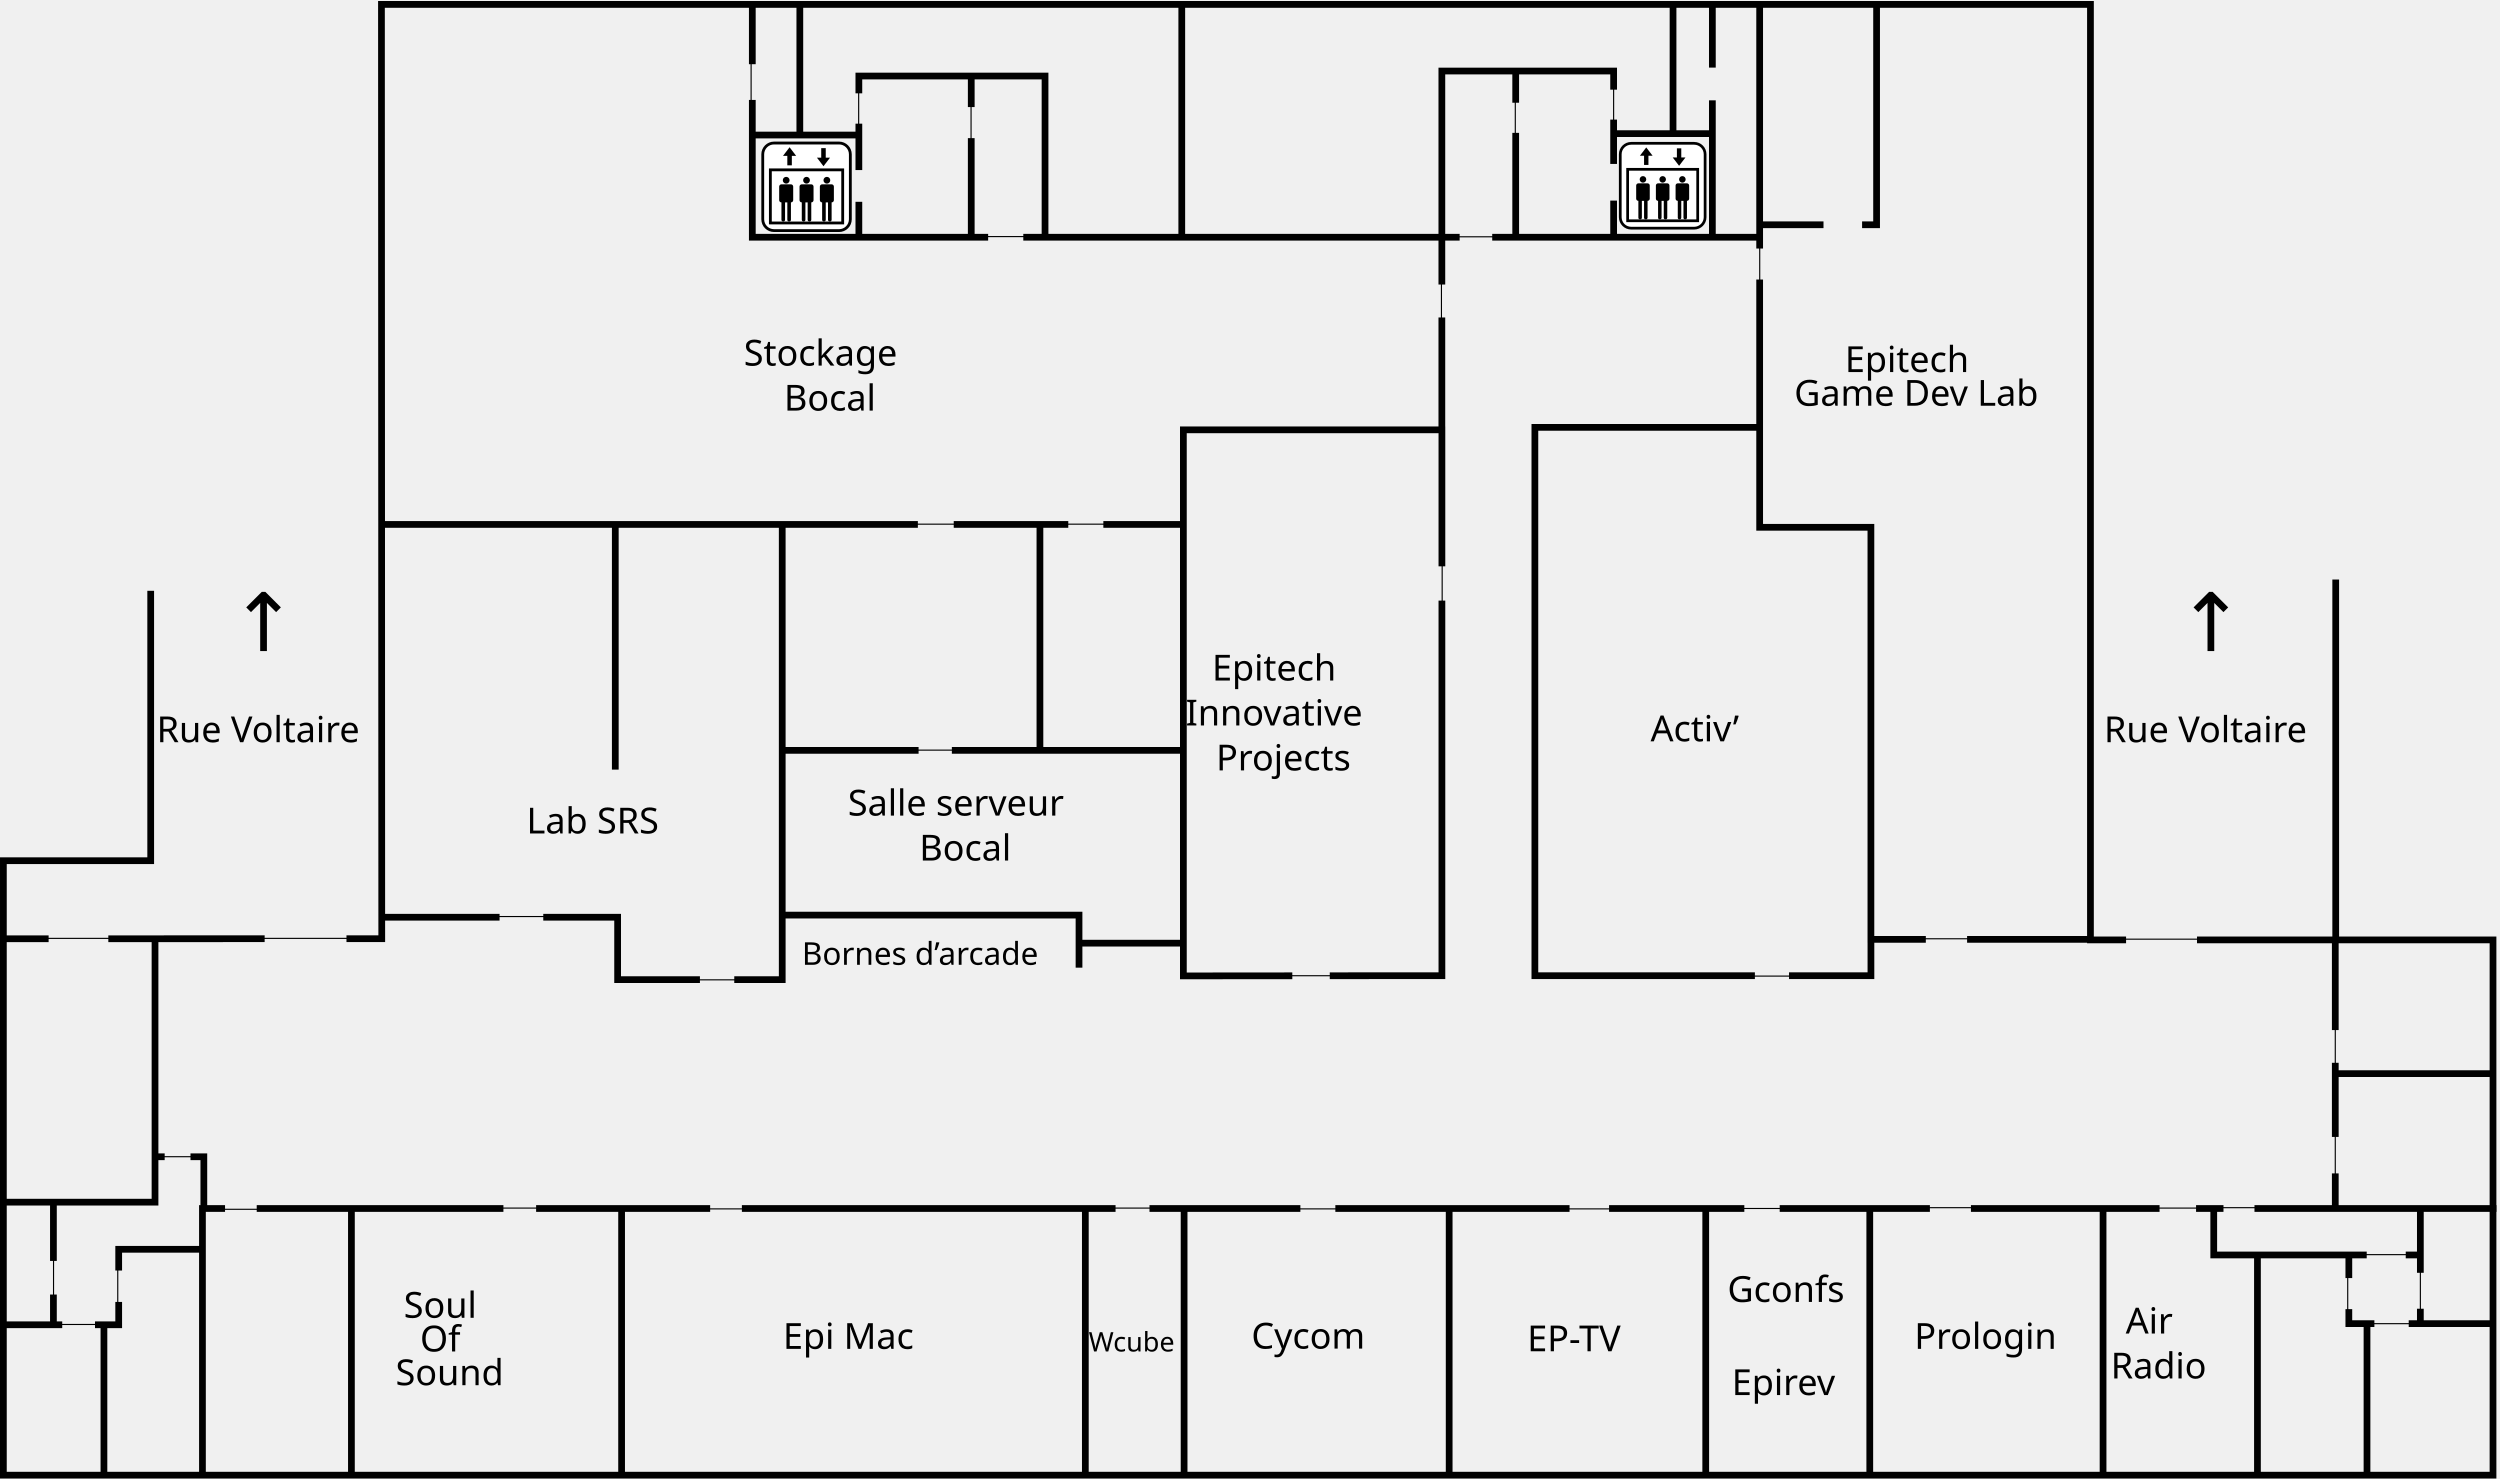
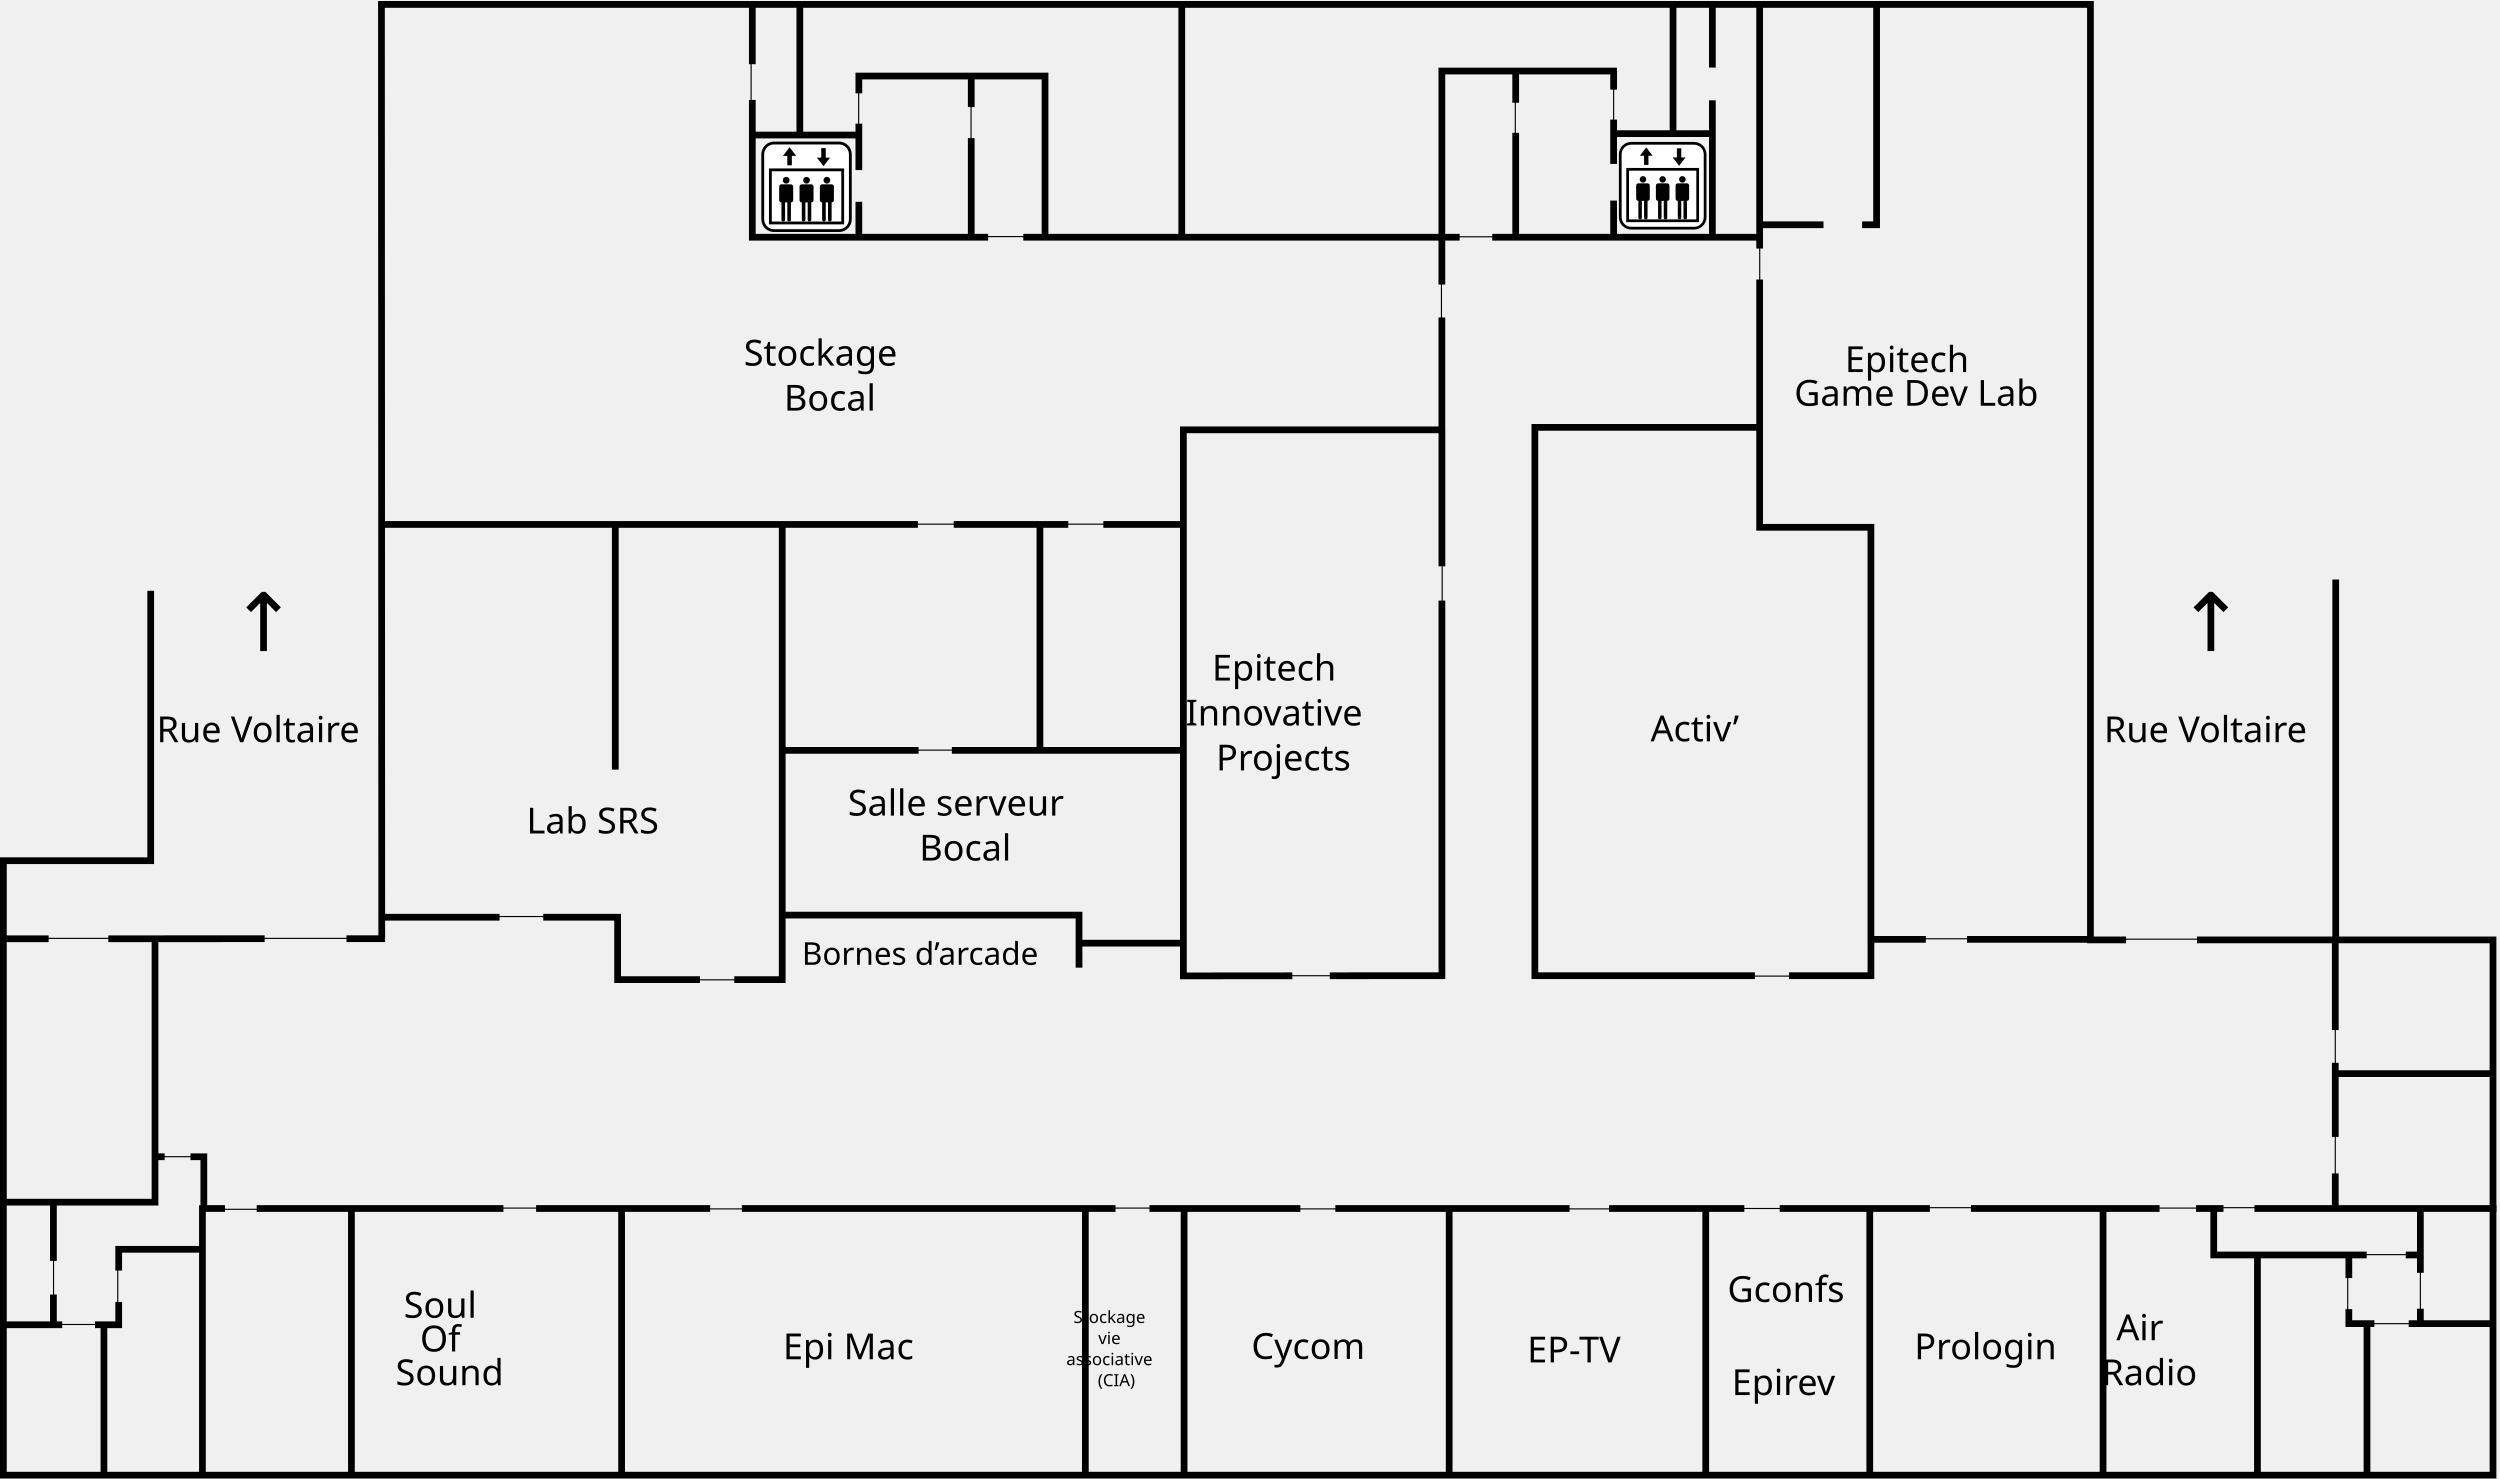
<svg xmlns="http://www.w3.org/2000/svg" xmlns:xlink="http://www.w3.org/1999/xlink" width="100%" height="100%" viewBox="0 0 2224.572 1315.662" id="svg2" version="1.1">
  <defs id="defs4" />
  <g id="layer1" transform="translate(637.2857,-269.8733)">
-     <text xml:space="preserve" style="font-size:32px;font-style:normal;font-weight:normal;text-align:center;line-height:125%;letter-spacing:0px;word-spacing:0px;text-anchor:middle;fill:#000000;fill-opacity:1;stroke:none;font-family:Sans" x="1304.315" y="1456.464" id="text3913">
-       <tspan id="tspan3915" x="1304.315" y="1456.464">Air</tspan>
-       <tspan x="1304.315" y="1496.464" id="tspan3635">Radio</tspan>
-     </text>
-     <a id="a3335" xlink:href="http://www.prologin.org/" transform="translate(176,0)">
-       <text id="text3921" y="1470.138" x="890.154" style="font-size:32px;font-style:normal;font-weight:normal;line-height:125%;letter-spacing:0px;word-spacing:0px;fill:#000000;fill-opacity:1;stroke:none;font-family:Sans" xml:space="preserve">
+     <a id="a4218" xlink:href="http://air-radio.eu/" transform="translate(0,6)">
+       <text id="text3913" y="1456.464" x="1304.315" style="font-style:normal;font-weight:normal;font-size:32px;line-height:125%;font-family:Sans;text-align:center;letter-spacing:0px;word-spacing:0px;text-anchor:middle;fill:#000000;fill-opacity:1;stroke:none" xml:space="preserve">
+         <tspan y="1456.464" x="1304.315" id="tspan3915">Air</tspan>
+         <tspan id="tspan3635" y="1496.464" x="1304.315">Radio</tspan>
+       </text>
+     </a>
+     <a id="a3335" xlink:href="http://www.prologin.org/" transform="translate(176,9.224609)">
+       <text id="text3921" y="1470.138" x="890.154" style="font-style:normal;font-weight:normal;font-size:32px;line-height:125%;font-family:Sans;letter-spacing:0px;word-spacing:0px;fill:#000000;fill-opacity:1;stroke:none" xml:space="preserve">
        <tspan y="1470.138" x="890.154" id="tspan3923">Prologin</tspan>
      </text>
    </a>
-     <a id="a3339" xlink:href="http://eptv.fr/">
-       <text id="text3925" y="1472.265" x="721.681" style="font-size:32px;font-style:normal;font-weight:normal;line-height:125%;letter-spacing:0px;word-spacing:0px;fill:#000000;fill-opacity:1;stroke:none;font-family:Sans" xml:space="preserve">
+     <a id="a3339" xlink:href="http://eptv.fr/" transform="translate(0,9.933594)">
+       <text id="text3925" y="1472.265" x="721.681" style="font-style:normal;font-weight:normal;font-size:32px;line-height:125%;font-family:Sans;letter-spacing:0px;word-spacing:0px;fill:#000000;fill-opacity:1;stroke:none" xml:space="preserve">
        <tspan y="1472.265" x="721.681" id="tspan3927">EP-TV</tspan>
      </text>
    </a>
-     <text xml:space="preserve" style="font-size:24px;font-style:normal;font-weight:normal;line-height:125%;letter-spacing:0px;word-spacing:0px;fill:#000000;fill-opacity:1;stroke:none;font-family:Sans" x="331.429" y="1472.464" id="text3929">
-       <tspan id="tspan3931" x="331.429" y="1472.464">Wcube</tspan>
+     <text xml:space="preserve" style="font-style:normal;font-weight:normal;font-size:24px;line-height:125%;font-family:Sans;letter-spacing:0px;word-spacing:0px;fill:#000000;fill-opacity:1;stroke:none" x="371.749" y="1447.119" id="text3929">
+       <tspan id="tspan3931" x="371.749" y="1447.119" style="font-size:15px;text-align:center;text-anchor:middle">Stockage</tspan>
+       <tspan x="371.749" y="1465.869" id="tspan4231" style="font-size:15px;text-align:center;text-anchor:middle">vie</tspan>
+       <tspan x="371.749" y="1484.619" id="tspan4227" style="font-size:15px;text-align:center;text-anchor:middle">associative</tspan>
+       <tspan x="371.749" y="1503.369" id="tspan4229" style="font-size:15px;text-align:center;text-anchor:middle">(CIA)</tspan>
    </text>
-     <a id="a3347" xlink:href="http://www.epimac.org/">
-       <text id="text3933" y="1470.138" x="59.429" style="font-size:32px;font-style:normal;font-weight:normal;line-height:125%;letter-spacing:0px;word-spacing:0px;fill:#000000;fill-opacity:1;stroke:none;font-family:Sans" xml:space="preserve">
+     <a id="a3347" xlink:href="http://www.epimac.org/" transform="translate(0,9.224609)">
+       <text id="text3933" y="1470.138" x="59.429" style="font-style:normal;font-weight:normal;font-size:32px;line-height:125%;font-family:Sans;letter-spacing:0px;word-spacing:0px;fill:#000000;fill-opacity:1;stroke:none" xml:space="preserve">
        <tspan y="1470.138" x="59.429" id="tspan3935">Epi Mac</tspan>
      </text>
    </a>
    <a id="a3351" xlink:href="http://www.soulofsound.fr/">
      <text id="text3937" y="1442.464" x="-208.091" style="font-size:32px;font-style:normal;font-weight:normal;line-height:125%;letter-spacing:0px;word-spacing:0px;fill:#000000;fill-opacity:1;stroke:none;font-family:Sans" xml:space="preserve">
        <tspan style="text-align:center;text-anchor:middle;font-size:32px" y="1442.464" x="-208.091" id="tspan3939">Soul</tspan>
        <tspan style="text-align:center;text-anchor:middle;font-size:32px" id="tspan3969" y="1472.464" x="-208.091">Of</tspan>
        <tspan style="text-align:center;text-anchor:middle;font-size:32px" id="tspan3971" y="1502.464" x="-208.091">Sound</tspan>
      </text>
    </a>
    <a id="a3357" xlink:href="https://srs.epita.fr/">
      <text id="text3941" y="1011.501" x="-168.774" style="font-size:32px;font-style:normal;font-weight:normal;line-height:125%;letter-spacing:0px;word-spacing:0px;fill:#000000;fill-opacity:1;stroke:none;font-family:Sans" xml:space="preserve">
        <tspan y="1011.501" x="-168.774" id="tspan3943">Lab SRS</tspan>
      </text>
    </a>
    <text xml:space="preserve" style="font-size:32px;font-style:normal;font-weight:normal;line-height:125%;letter-spacing:0px;word-spacing:0px;fill:#000000;fill-opacity:1;stroke:none;font-family:Sans" x="121.991" y="595.219" id="text3953">
      <tspan id="tspan3955" x="121.991" y="595.219" style="font-size:32px;text-align:center;text-anchor:middle">Stockage</tspan>
      <tspan x="121.991" y="635.219" id="tspan3957" style="font-size:32px;text-align:center;text-anchor:middle">Bocal</tspan>
    </text>
    <a id="a3367" xlink:href="http://gamedevlab.epitech.eu/">
      <text id="text3959" y="600.934" x="1097.032" style="font-size:32px;font-style:normal;font-weight:normal;line-height:125%;letter-spacing:0px;word-spacing:0px;fill:#000000;fill-opacity:1;stroke:none;font-family:Sans" xml:space="preserve">
        <tspan style="text-align:center;text-anchor:middle;font-size:32px" id="tspan3963" y="600.934" x="1097.032">Epitech</tspan>
        <tspan style="text-align:center;text-anchor:middle;font-size:32px" id="tspan3967" y="630.934" x="1097.032">Game Dev Lab</tspan>
      </text>
    </a>
-     <a id="a3343" xlink:href="http://www.cycom.org/">
-       <text id="text3973" y="1469.927" x="476.226" style="font-size:32px;font-style:normal;font-weight:normal;line-height:125%;letter-spacing:0px;word-spacing:0px;fill:#000000;fill-opacity:1;stroke:none;font-family:Sans" xml:space="preserve">
+     <a id="a3343" xlink:href="http://www.cycom.org/" transform="translate(0,9.154297)">
+       <text id="text3973" y="1469.927" x="476.226" style="font-style:normal;font-weight:normal;font-size:32px;line-height:125%;font-family:Sans;letter-spacing:0px;word-spacing:0px;fill:#000000;fill-opacity:1;stroke:none" xml:space="preserve">
        <tspan y="1469.927" x="476.226" id="tspan3975">Cycom</tspan>
      </text>
    </a>
-     <text xml:space="preserve" style="font-size:32px;font-style:normal;font-weight:normal;line-height:125%;letter-spacing:0px;word-spacing:0px;fill:#000000;fill-opacity:1;stroke:none;font-family:Sans" x="831.429" y="929.505" id="text3977">
-       <tspan id="tspan3979" x="831.429" y="929.505">Activ’</tspan>
-     </text>
+     <a id="a4223" xlink:href="http://www.epitech.eu/associations/activ.htm">
+       <text id="text3977" y="929.505" x="831.429" style="font-size:32px;font-style:normal;font-weight:normal;line-height:125%;letter-spacing:0px;word-spacing:0px;fill:#000000;fill-opacity:1;stroke:none;font-family:Sans" xml:space="preserve">
+         <tspan y="929.505" x="831.429" id="tspan3979">Activ’</tspan>
+       </text>
+     </a>
    <a id="a3361" xlink:href="https://eip.epitech.eu/">
      <text id="text3945-3" y="875.415" x="533.883" style="font-size:32px;font-style:normal;font-weight:normal;line-height:125%;letter-spacing:0px;word-spacing:0px;fill:#000000;fill-opacity:1;stroke:none;font-family:Sans" xml:space="preserve">
        <tspan style="font-size:32px;text-align:center;text-anchor:middle" y="875.415" x="533.883" id="tspan3947-9">Epitech</tspan>
        <tspan style="font-size:32px;text-align:center;text-anchor:middle" id="tspan3949-4" y="915.415" x="533.883">Innovative</tspan>
        <tspan style="font-size:32px;text-align:center;text-anchor:middle" id="tspan3951-7" y="955.415" x="533.883">Projects</tspan>
      </text>
    </a>
    <path id="path3877" style="fill:none;stroke:#000000;stroke-width:1px;stroke-linecap:butt;stroke-linejoin:miter;stroke-opacity:1" d="m 645.993,771.287 0,35.355 M 239.821,480.398 l 35,0 m -48.036,-116.786 0,31.071 m -100,-43.036 0,30 m -95.714,-57.143 0,37.143 m -434.643,743.214 76.071,0 m -269.286,0 58.571,0 m 99.643,241.071 34.643,0 m -88.929,-46.786 27.5,0 m -67.143,98.929 0,32.5 m -52.143,17.857 33.929,0 m -38.929,-59.286 0,35 m 572.218,-282.387 35.86,0 m -213.647,-56.316 44.699,0 m 141.584,260.132 33.929,0 m -219.286,-0.714 38.571,0 m 334.286,-407.5 35.179,0 m -36.071,-201.071 34.821,0 m 98.75,0 36.071,0 m 163.563,401.808 35.987,0 m 375.272,0.335 36.071,0 m 115.357,-33.214 42.857,0 m 136.071,0.357 66.786,0 m 20.357,238.929 31.428,0 m -89.286,0.357 37.857,0 m -243.571,-0.357 41.786,0 m -206.429,0.714 37.857,0 m -192.143,0.357 39.286,0 m -280.357,0 42.5,0 m -206.429,-0.714 37.857,0 m 1050.714,-160 0,33.571 m 11.071,186.786 0,31.786 m 21.429,10.714 36.071,0 m 7.143,-48.214 0,36.429 m -50,-49.643 38.928,0 m -64.643,-107.143 0,36.429 m -795.357,-795 0,33.214 m 13.214,-73.214 35.357,0 m 17.143,-122.857 0,32.857 m 87.5,-43.214 0,30.714 m 130,110.357 0,31.429" />
    <a xlink:href="map-kb-voltaire-f0.svg" id="a3756">
      <g transform="matrix(0.2011347,0,0,0.2011347,40.16284,395.8686)" id="g4026">
        <rect style="fill:#ffffff;fill-opacity:1;fill-rule:evenodd;stroke:#000000;stroke-width:12.5;stroke-miterlimit:4;stroke-opacity:1;stroke-dasharray:none" id="rectBordo" width="387.5" height="387.5" x="6.3" y="6.3" rx="50" ry="50" />
        <rect style="fill:none;stroke:#000000;stroke-width:12.5;stroke-miterlimit:4;stroke-opacity:1;stroke-dasharray:none" id="rectAscensore" width="320" height="235" x="40" y="125" />
        <g id="gUomini">
          <path style="fill:#000000;fill-opacity:1;fill-rule:evenodd;stroke:none" d="m 200,156 c -8.3,0 -15,6.7 -15,15 0,8.3 6.7,15 15,15 8.3,0 15,-6.7 15,-15 0,-8.3 -6.7,-15 -15,-15 z m -20.7,33 c -5.7,0 -10.3,4.5 -10.3,10 l 0,60 c 0,5.5 4.3,10 10,10 l 0,77 c 0,4.4 3.6,8 8,8 4.4,0 8,-3.6 8,-8 l 0,-77 10,0 c 0,0 0,77 0,77 0,4.4 3.6,8 8,8 4.4,0 8,-3.6 8,-8 l 0,-77 c 5.7,0 10,-4.5 10,-10 l 0,-60 c 0,-5.5 -4.6,-10 -10.3,-10 l -41.4,0 z" id="pathUomo" />
          <use height="400" width="400" id="useUomo2" xlink:href="#pathUomo" y="0" x="-90" />
          <use height="400" width="400" id="useUomo3" xlink:href="#pathUomo" y="0" x="90" />
        </g>
        <path style="fill:#000000;fill-opacity:1;fill-rule:evenodd;stroke:none" d="m 96,63 29,-38 29,38 -19,0 0,42 -20,0 0,-42 -19,0 z" id="pathFrecciaSu" />
        <use x="150" y="-134" xlink:href="#pathFrecciaSu" id="useFrecciaGiu" transform="scale(1,-1)" width="400" height="400" />
      </g>
    </a>
    <a xlink:href="map-kb-voltaire-f0.svg" id="a3767">
      <g transform="matrix(0.1948212,0,0,0.1948212,803.2407,396.185)" id="g4026-2">
        <rect style="fill:#ffffff;fill-opacity:1;fill-rule:evenodd;stroke:#000000;stroke-width:12.5;stroke-miterlimit:4;stroke-opacity:1;stroke-dasharray:none" id="rectBordo-0" width="387.5" height="387.5" x="6.3" y="6.3" rx="50" ry="50" />
        <rect style="fill:none;stroke:#000000;stroke-width:12.5;stroke-miterlimit:4;stroke-opacity:1;stroke-dasharray:none" id="rectAscensore-5" width="320" height="235" x="40" y="125" />
        <g id="gUomini-0">
          <path style="fill:#000000;fill-opacity:1;fill-rule:evenodd;stroke:none" d="m 200,156 c -8.3,0 -15,6.7 -15,15 0,8.3 6.7,15 15,15 8.3,0 15,-6.7 15,-15 0,-8.3 -6.7,-15 -15,-15 z m -20.7,33 c -5.7,0 -10.3,4.5 -10.3,10 l 0,60 c 0,5.5 4.3,10 10,10 l 0,77 c 0,4.4 3.6,8 8,8 4.4,0 8,-3.6 8,-8 l 0,-77 10,0 c 0,0 0,77 0,77 0,4.4 3.6,8 8,8 4.4,0 8,-3.6 8,-8 l 0,-77 c 5.7,0 10,-4.5 10,-10 l 0,-60 c 0,-5.5 -4.6,-10 -10.3,-10 l -41.4,0 z" id="pathUomo-2" />
          <use height="400" width="400" id="useUomo2-6" xlink:href="#pathUomo-2" y="0" x="-90" />
          <use height="400" width="400" id="useUomo3-1" xlink:href="#pathUomo-2" y="0" x="90" />
        </g>
        <path style="fill:#000000;fill-opacity:1;fill-rule:evenodd;stroke:none" d="m 96,63 29,-38 29,38 -19,0 0,42 -20,0 0,-42 -19,0 z" id="pathFrecciaSu-0" />
        <use x="150" y="-134" xlink:href="#pathFrecciaSu-0" id="useFrecciaGiu-1" transform="scale(1,-1)" width="400" height="400" />
      </g>
    </a>
    <a xlink:href="map-kb-voltaire-f0.svg" id="a3742">
      <g transform="translate(66.67007,13.49133)" id="g4168">
        <text xml:space="preserve" style="font-size:72px;font-style:normal;font-weight:normal;line-height:125%;letter-spacing:0px;word-spacing:0px;fill:#000000;fill-opacity:1;stroke:none;font-family:Sans" x="-839.854" y="-446.872" id="text4160" transform="matrix(0,-1,1,0,0,0)">
          <tspan id="tspan4162" x="-839.854" y="-446.872">→</tspan>
        </text>
        <text xml:space="preserve" style="font-size:32px;font-style:normal;font-weight:normal;line-height:125%;letter-spacing:0px;word-spacing:0px;fill:#000000;fill-opacity:1;stroke:none;font-family:Sans" x="-564.555" y="916.814" id="text4164">
          <tspan id="tspan4166" x="-564.555" y="916.814">Rue Voltaire</tspan>
        </text>
      </g>
    </a>
    <a xlink:href="map-kb-voltaire-f0.svg" id="a3749">
      <g id="g4168-5" transform="translate(1799.462,13.49133)">
        <text xml:space="preserve" style="font-size:72px;font-style:normal;font-weight:normal;line-height:125%;letter-spacing:0px;word-spacing:0px;fill:#000000;fill-opacity:1;stroke:none;font-family:Sans" x="-839.854" y="-446.872" id="text4160-9" transform="matrix(0,-1,1,0,0,0)">
          <tspan id="tspan4162-8" x="-839.854" y="-446.872">→</tspan>
        </text>
        <text xml:space="preserve" style="font-size:32px;font-style:normal;font-weight:normal;line-height:125%;letter-spacing:0px;word-spacing:0px;fill:#000000;fill-opacity:1;stroke:none;font-family:Sans" x="-564.555" y="916.814" id="text4164-7">
          <tspan id="tspan4166-8" x="-564.555" y="916.814">Rue Voltaire</tspan>
        </text>
      </g>
    </a>
    <path style="fill:none;stroke:#000000;stroke-width:6;stroke-linecap:butt;stroke-linejoin:miter;stroke-opacity:1;stroke-miterlimit:4;stroke-dasharray:none" d="m 547.503,466.123 0,218.698" id="path3166" transform="translate(-637.2857,269.8733)" />
    <path id="path4143" transform="translate(-637.2857,269.8733)" style="fill:none;stroke:#000000;stroke-width:6;stroke-linecap:butt;stroke-linejoin:miter;stroke-opacity:1;stroke-miterlimit:4;stroke-dasharray:none" d="m 2078.389,836.597 0,-320.935 M 3.003,835.334 l 0,-69.448 131.095,0 0,-240.164 m 791.259,-61.084 0,203.041 m 127.279,0 -205.644,0 m -29.608,0 -120.322,0 m 651.652,-604.476 0,28.214 m 0,26.786 0,92.143 m 140,-205.714 0,114.286 m -52.857,92.143 0,-32.589 m 0,-32.589 0,-39.464 m 0,-26.607 0,-16.607 -152.857,0 0,190 m 0,29.286 0,100.714 m 240.714,-264.286 -90,0 m 90,-115 0,56.25 m 0,29.107 0,121.071 m -812.005,-90.17 0,-114.652 m 53.033,114.652 -94.449,0 m 193.949,-52.528 0,27.646 m 0,27.646 0,88.149 m 65.66,-0.505 0,-142.937 -165.665,0 0,15.399 m 0,26.985 0,41.271 m 0,28.256 0,32.542 m 287.334,-208.183 0,207.143 m 515.232,0.03 -238.987,0 m -28.987,0 -388.272,0 m -31.279,0 -209.85,0 0,-122.158 m 0,-31.793 0,-53.222 m 290.714,835.357 95,0 m -358.572,-25 263.572,0 0,46.786 m -620.675,-44.889 105.056,0 m 38.891,0 66.165,0 0,55.558 73.236,0 m 30.557,0 42.679,0 0,-404.408 m -355.574,-0.664 476.261,0 m 31.922,0 101.922,0 m 31.208,0 71.208,0 0,-84.17 230.056,0 0,121.429 m 0,30.515 0,333.771 -99.798,0.045 m -33.318,0.045 -96.94,0.089 0,-401.429 m 513.298,-86.663 -200.515,0 0,487.904 195.765,0 m 30.383,0 72.883,0 0,-31.82 m 195.439,-0.505 -109.875,0 m -36.723,0 -48.866,0 0,-366.685 -98.995,0 0,-220.453 m 0,-27.596 0,-216.621 m 442.952,1112.178 0,193.949 m 97.48,-132.835 0,134.35 m 111.117,-134.35 -73.994,0 m -30.557,0 -22.729,0 0,-12.88 m 0,-27.653 0,-20.582 m 63.64,-41.921 0,57.831 m 0,31.946 0,14.774 m -183.848,-104.046 0,41.416 136.118,0 m 34.724,0 12.501,0 m -281.833,-41.921 0,237.891 m -207.586,-237.891 0,237.891 m -145.967,-237.386 0,235.365 m -228.294,-236.376 0,237.386 m -235.871,-236.376 0,235.365 m -87.883,-235.871 0,237.386 m -412.647,-237.386 0,237.891 m -240.416,-237.386 0,237.386 m 1908.872,-237.315 -215.473,0 m -27.584,0 -24.399,0 m -32.48,0 -167.84,0 m -36.52,0 -133.65,0 m -31.47,0 -120.363,0 m -35.16,0 -208.401,0 m -31.12,0 -134.253,0 m -30.207,0 -183.148,0 -32.227,0 -117.129,0 m -28.236,0 -154.863,0 m -29.099,0 -219.513,0 m -28.187,0 -20.106,0 0,236.429 m 1774.819,-475.4 263.39,0 0,476.287 -2215.352,0 0,-477.315 40.266,-0.011 m 53.123,-0.011 139.104,-0.022 m 72.81,-0.022 31.394,-0.022 -0.268,-831.34 1520.714,0 0,832.457 31.695,0 M 1669.839,3 l 0,196.98 -12.902,0 m -34.33,0 -55.803,0 M 92.486,1178.818 l 0,132.835 m -44.952,-241.931 0,52.275 m 0,29.926 0,27.4 m 132.33,-67.68 -74.246,0 0,18.94 m 0,27.905 0,20.329 -21.087,0 m -29.168,0 -52.275,0 m 135.865,-149.502 7.576,0 m 22.981,0 11.869,0 0,45.962 m -43.437,-240.416 0,234.86 -133.34,0 m 2074.826,-114.374 140,0 M 2078,836.776 l 0,79.822 m 0,29.107 0,65.982 m 0,32.411 0,31.964" />
    <text xml:space="preserve" style="font-size:28px;font-style:normal;font-weight:normal;line-height:125%;letter-spacing:0px;word-spacing:0px;fill:#000000;fill-opacity:1;stroke:none;font-family:Sans" x="76.286" y="1128.392" id="text3637">
      <tspan id="tspan3639" x="76.286" y="1128.392">Bornes d’arcade</tspan>
    </text>
    <text xml:space="preserve" style="font-size:32px;font-style:normal;font-weight:normal;text-align:center;line-height:125%;letter-spacing:0px;word-spacing:0px;text-anchor:middle;fill:#000000;fill-opacity:1;stroke:none;font-family:Sans" x="242.441" y="995.606" id="text3057">
      <tspan id="tspan3059" x="242.441" y="995.606">Salle serveur</tspan>
      <tspan x="242.441" y="1035.606" id="tspan3061">Bocal</tspan>
    </text>
    <a id="a3069" xlink:href="http://gconfs.fr/">
      <text id="text3061" y="1428.392" x="899.857" style="font-size:12px;font-style:normal;font-weight:normal;line-height:125%;letter-spacing:0px;word-spacing:0px;fill:#000000;fill-opacity:1;stroke:none;font-family:Sans" xml:space="preserve">
        <tspan style="font-size:32px" y="1428.392" x="899.857" id="tspan3063">Gconfs</tspan>
      </text>
    </a>
    <a id="a3073" xlink:href="http://epirev.com/">
      <text id="text3065" y="1511.249" x="903.716" style="font-size:32px;font-style:normal;font-weight:normal;line-height:125%;letter-spacing:0px;word-spacing:0px;fill:#000000;fill-opacity:1;stroke:none;font-family:Sans" xml:space="preserve">
        <tspan y="1511.249" x="903.716" id="tspan3067">Epirev</tspan>
      </text>
    </a>
  </g>
</svg>
